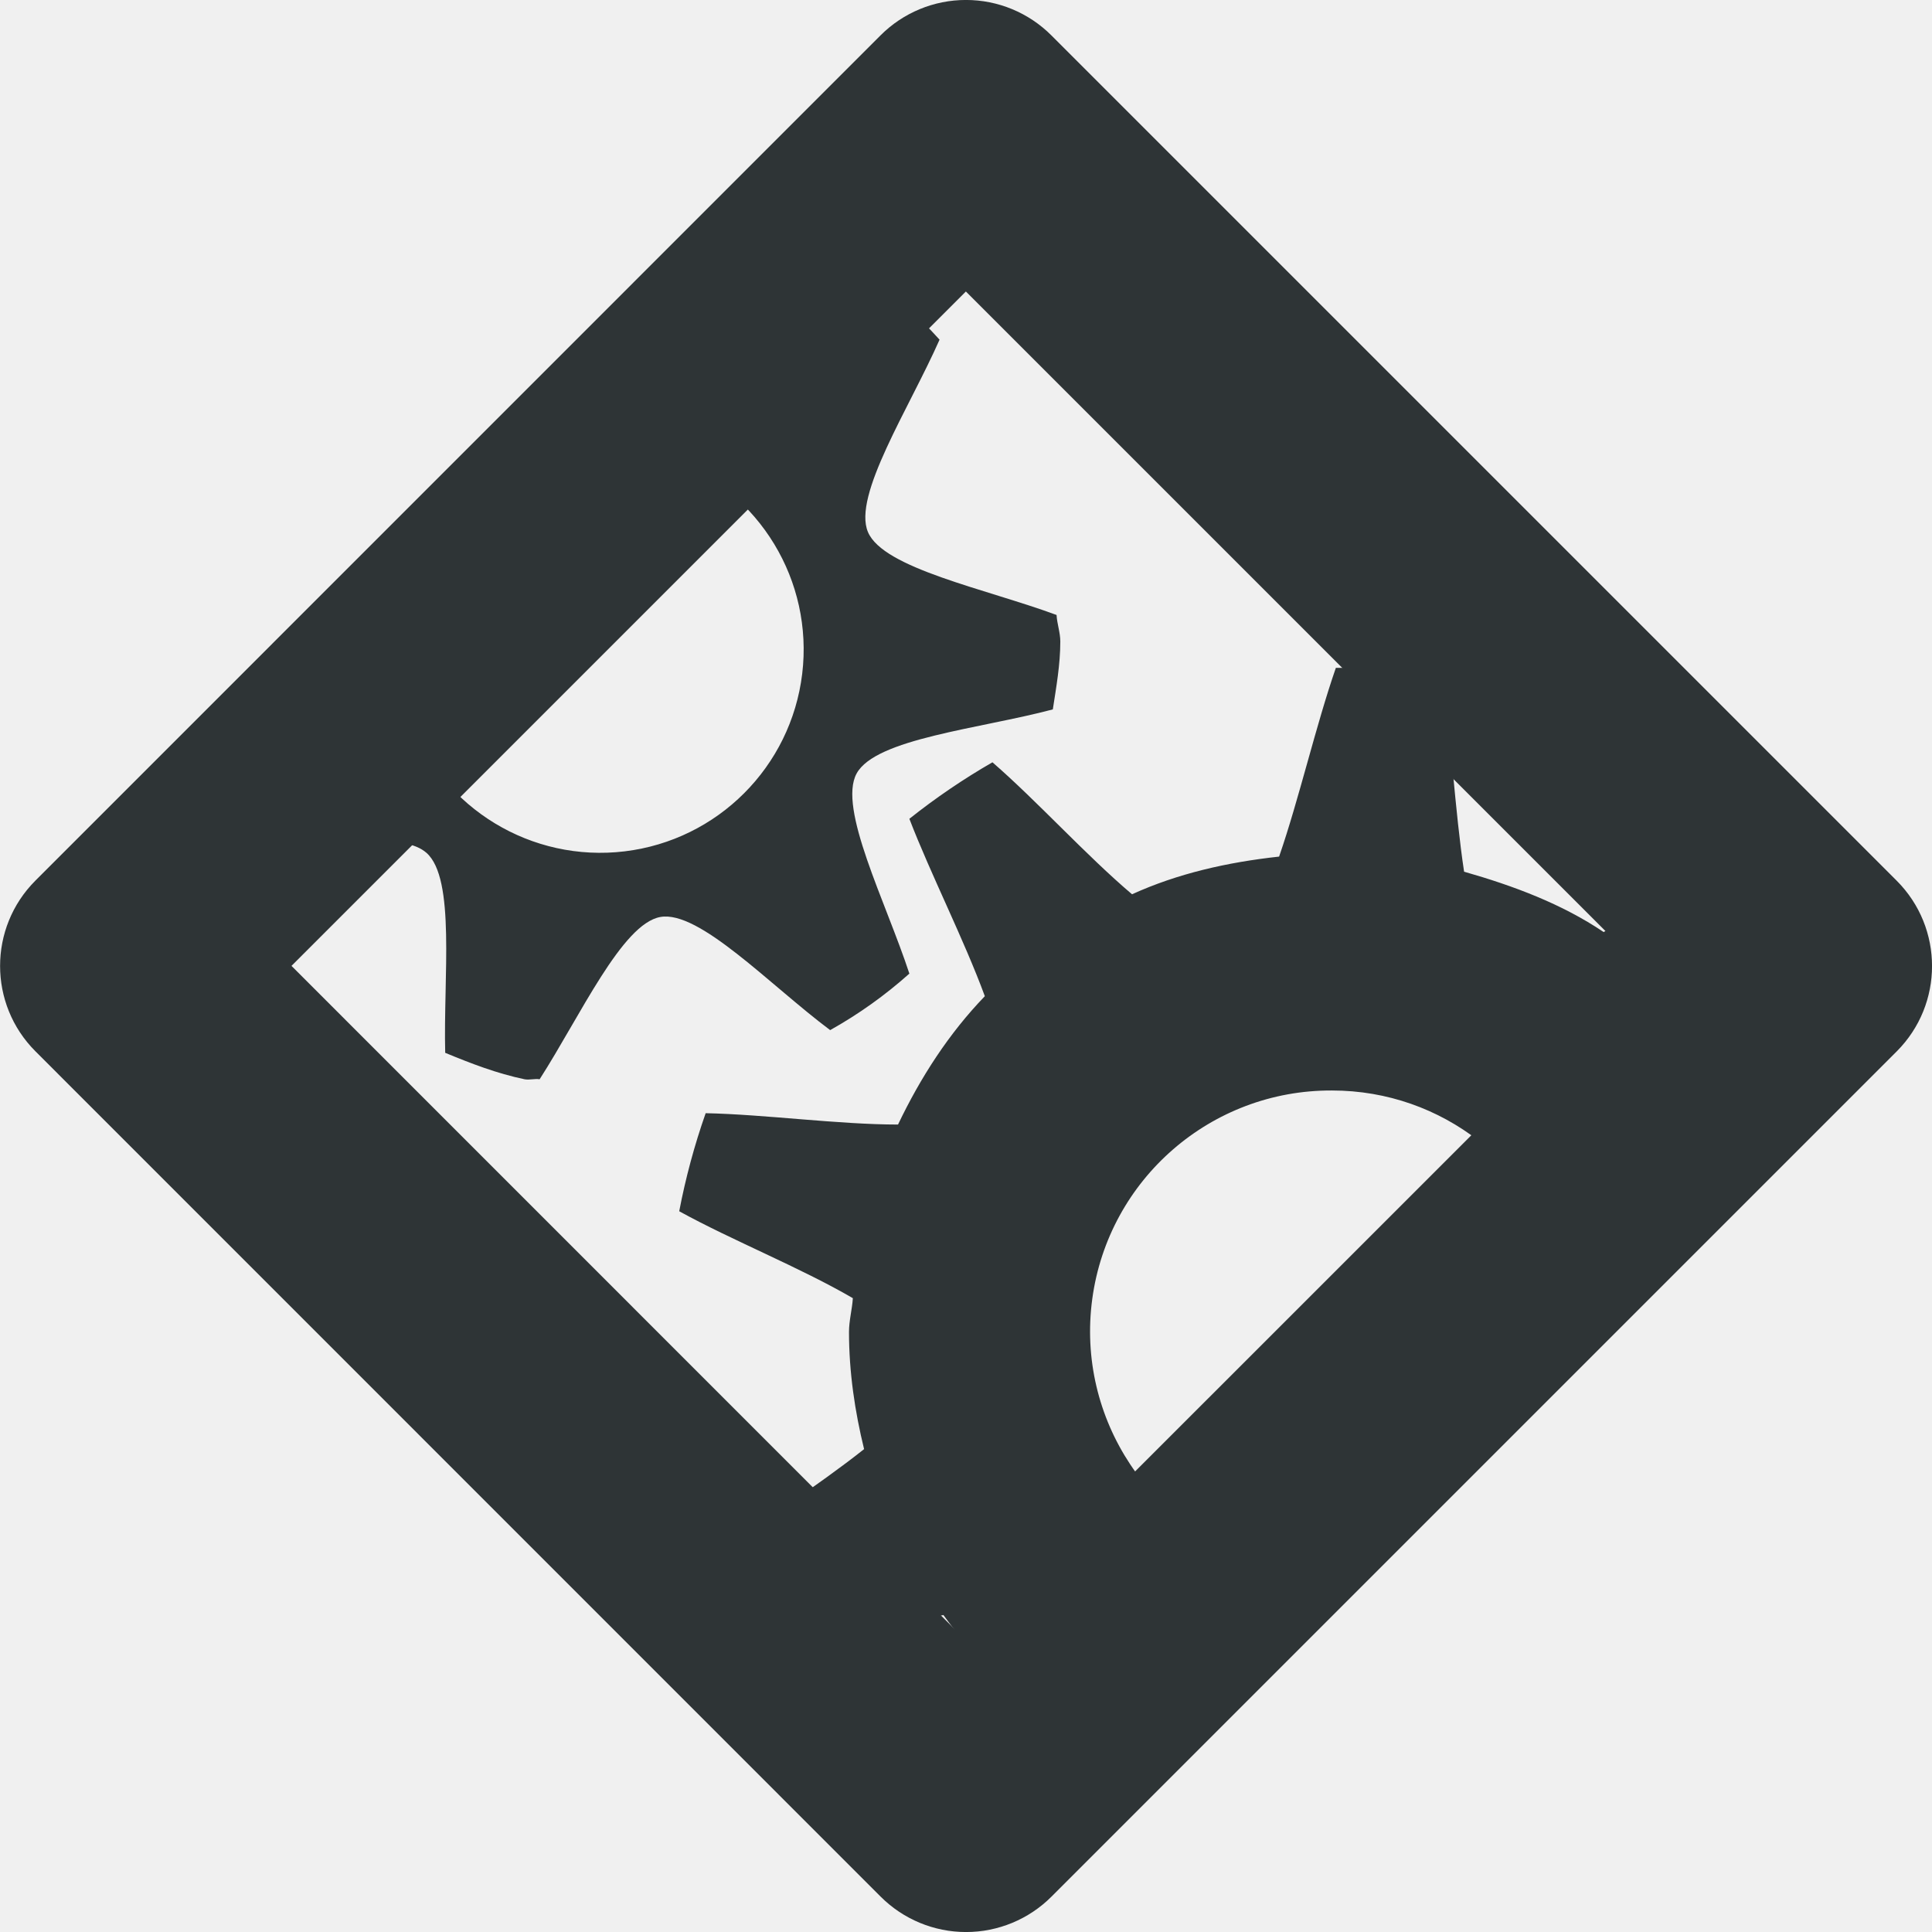
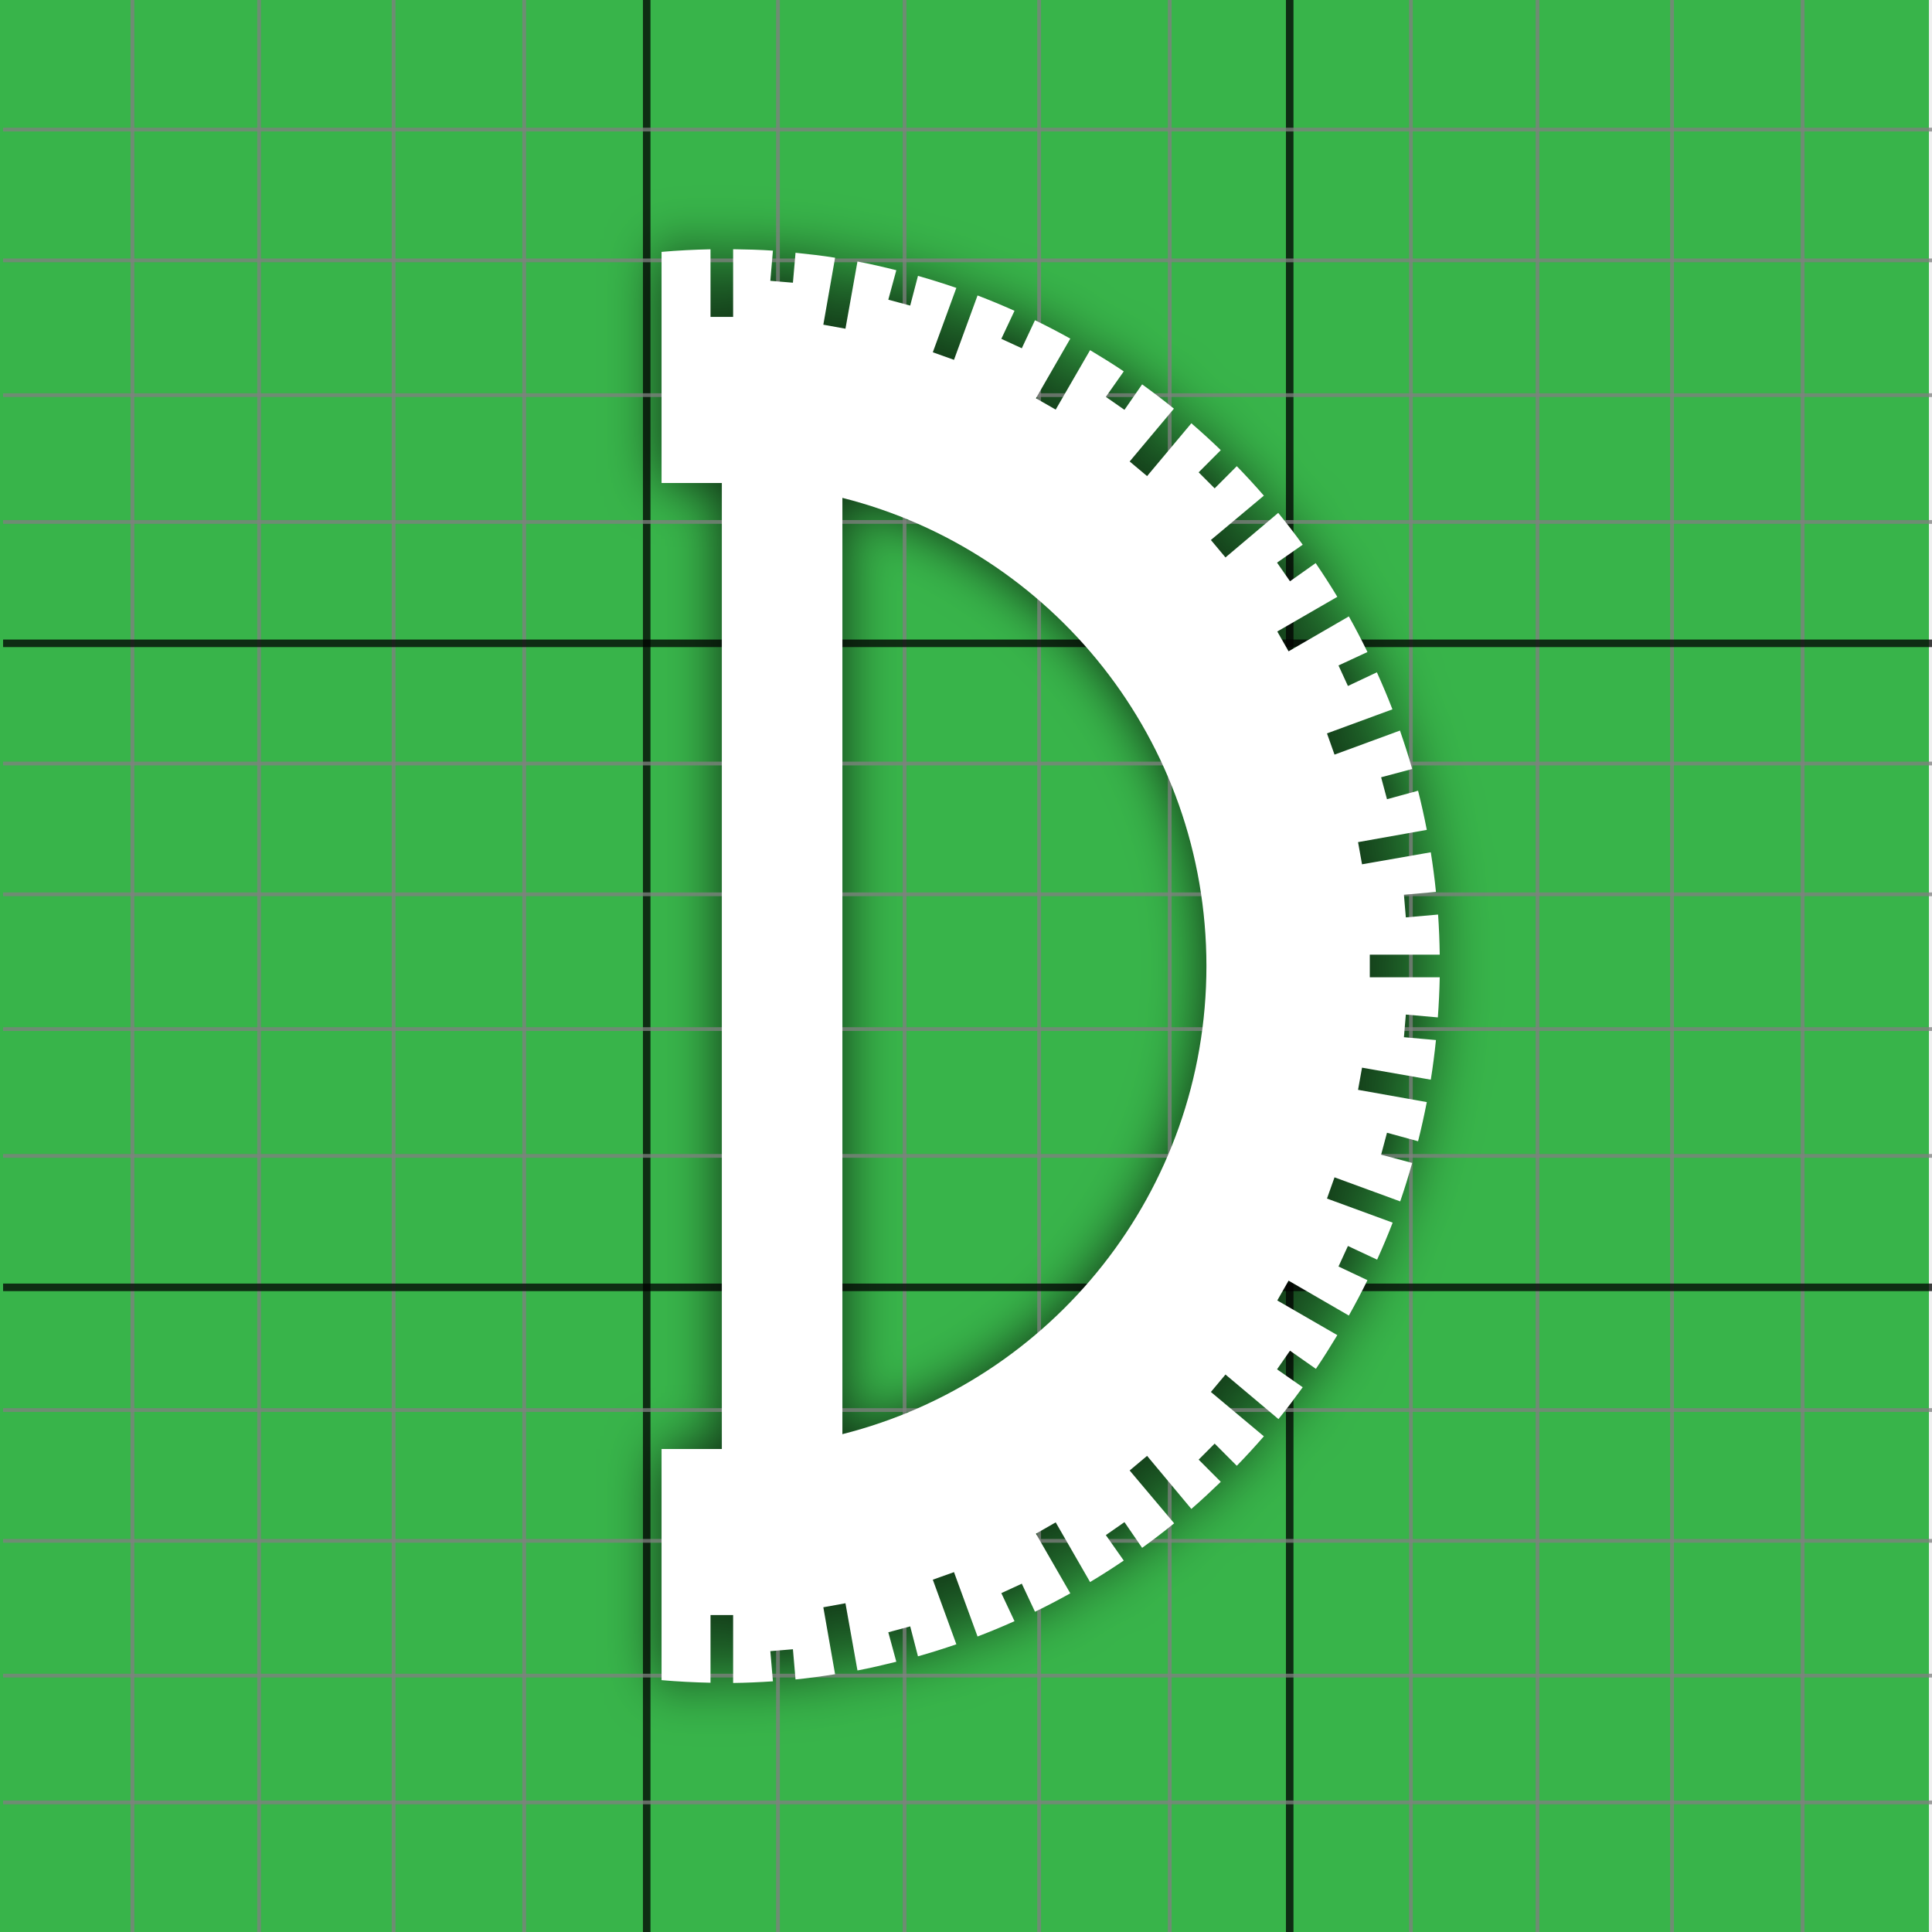
- <svg xmlns="http://www.w3.org/2000/svg" width="16" height="16">
-   <g color="#000" fill="#2e3436">
-     <path d="M7.188 2.281c-.094.056-.192.125-.29.19L5.566 3.803a1.684 1.684 0 11-2.17 2.17L2.332 7.037c.506-.069 1.017-.136 1.2.026.242.214.139 1.031.155 1.656.213.088.427.171.657.219.04.008.085-.007.125 0 .337-.525.683-1.288 1-1.344.322-.057.905.562 1.406.937a3.67 3.67 0 00.656-.468c-.195-.595-.594-1.369-.437-1.657.158-.29 1.019-.37 1.625-.531.028-.183.062-.371.062-.562 0-.075-.027-.146-.031-.22-.587-.217-1.435-.385-1.562-.687-.128-.302.34-1.021.593-1.593a3.722 3.722 0 00-.593-.532zm3.875 3.25c-.165.475-.305 1.086-.47 1.563-.43.047-.84.14-1.218.312-.38-.322-.787-.773-1.156-1.093a5.562 5.562 0 00-.688.468c.177.46.453 1.001.625 1.469-.298.309-.531.67-.719 1.063-.494 0-1.102-.084-1.593-.094a5.68 5.68 0 00-.219.812c.435.24 1.006.468 1.438.72-.006.093-.032.185-.032.28 0 .333.049.66.125.97-.382.304-.898.63-1.28.937.015.044.04.083.058.127l.613.613c.417-.1.868-.223 1.266-.303.248.343.532.626.875.875-.027.135-.068.283-.104.428.174-.063.34-.155.482-.297l1.432-1.432a1.994 1.994 0 01.533-3.918c.919 0 1.684.623 1.918 1.467l1.338-1.338c.06-.06.11-.124.156-.191-.035-.062-.06-.13-.1-.188.096-.152.205-.31.315-.47.017-.348-.1-.7-.37-.971l-.177-.176c-.28.192-.561.387-.83.555-.345-.233-.746-.383-1.156-.5-.077-.507-.107-1.132-.187-1.625a5.44 5.44 0 00-.875-.063zm-9.247.608c-.087.068-.173.138-.254.205l.014.035z" style="marker:none" overflow="visible" />
-     <path d="M8.707.293a1 1 0 00-1.415 0l-6.999 7a1 1 0 000 1.413l7 7.001a1 1 0 001.415 0l7-7a1 1 0 000-1.413zm-.708 2.121l5.587 5.587L8 13.586 2.414 7.999z" style="line-height:normal;font-variant-ligatures:normal;font-variant-position:normal;font-variant-caps:normal;font-variant-numeric:normal;font-variant-alternates:normal;font-feature-settings:normal;text-indent:0;text-align:start;text-decoration-line:none;text-decoration-style:solid;text-decoration-color:#000;text-transform:none;text-orientation:mixed;shape-padding:0;isolation:auto;mix-blend-mode:normal;marker:none" font-weight="400" font-family="sans-serif" overflow="visible" />
+ <svg xmlns="http://www.w3.org/2000/svg" xmlns:xlink="http://www.w3.org/1999/xlink" width="96" height="96" id="svg5894" version="1.1" viewBox="0 0 90 90">
+   <defs id="defs5896">
+     <linearGradient id="linearGradient5254">
+       <stop style="stop-color:#ffffff;stop-opacity:0.588" offset="0" id="stop5256" />
+       <stop style="stop-color:#ffffff;stop-opacity:0;" offset="1" id="stop5258" />
+     </linearGradient>
+     <linearGradient id="linearGradient6905">
+       <stop style="stop-color:#ffffff;stop-opacity:0" offset="0" id="stop6907" />
+       <stop style="stop-color:#ffffff;stop-opacity:1" offset="1" id="stop6909" />
+     </linearGradient>
+     <linearGradient id="linearGradient8344">
+       <stop id="stop8346" offset="0" style="stop-color:#ffffff;stop-opacity:1;" />
+       <stop id="stop8348" offset="1" style="stop-color:#ffffff;stop-opacity:0;" />
+     </linearGradient>
+     <linearGradient id="linearGradient8338">
+       <stop id="stop8340" offset="0" style="stop-color:#333333;stop-opacity:1;" />
+       <stop id="stop8342" offset="1" style="stop-color:#000000;stop-opacity:0;" />
+     </linearGradient>
+     <linearGradient id="linearGradient8208">
+       <stop id="stop8210" offset="0" style="stop-color:#ffffff;stop-opacity:1;" />
+       <stop id="stop8212" offset="1" style="stop-color:#ffffff;stop-opacity:0;" />
+     </linearGradient>
+     <linearGradient id="linearGradient8202">
+       <stop id="stop8204" offset="0" style="stop-color:#333333;stop-opacity:1;" />
+       <stop id="stop8206" offset="1" style="stop-color:#000000;stop-opacity:0;" />
+     </linearGradient>
+     <linearGradient id="linearGradient8067">
+       <stop style="stop-color:#ffffff;stop-opacity:1;" offset="0" id="stop8069" />
+       <stop style="stop-color:#ffffff;stop-opacity:0" offset="1" id="stop8071" />
+     </linearGradient>
+     <linearGradient id="linearGradient8061">
+       <stop id="stop8063" offset="0" style="stop-color:#333333;stop-opacity:1;" />
+       <stop id="stop8065" offset="1" style="stop-color:#ffffff;stop-opacity:0" />
+     </linearGradient>
+     <radialGradient xlink:href="#linearGradient5768" id="radialGradient6459" gradientUnits="userSpaceOnUse" gradientTransform="matrix(-0.9895876,-0.9347106,0.9912533,-1.049563,332.5132,1725.473)" cx="370" cy="522.212" fx="370" fy="522.212" r="171.5" />
+     <linearGradient id="linearGradient5768">
+       <stop style="stop-color:#e6e6e6;stop-opacity:1;" offset="0" id="stop5770" />
+       <stop style="stop-color:#e6e6e6;stop-opacity:0;" offset="1" id="stop5772" />
+     </linearGradient>
+     <radialGradient xlink:href="#linearGradient5768" id="radialGradient6443" gradientUnits="userSpaceOnUse" gradientTransform="matrix(-0.9895876,-0.9347106,0.9912533,-1.049563,332.5132,1725.473)" cx="370" cy="522.212" fx="370" fy="522.212" r="171.5" />
+     <radialGradient xlink:href="#linearGradient5768" id="radialGradient6437" gradientUnits="userSpaceOnUse" gradientTransform="matrix(-0.9895876,-0.9347106,0.9912533,-1.049563,332.5132,1699.337)" cx="370" cy="522.212" fx="370" fy="522.212" r="171.5" />
+     <radialGradient xlink:href="#linearGradient5768" id="radialGradient6457" gradientUnits="userSpaceOnUse" gradientTransform="matrix(-0.9895876,-0.9347106,0.9912533,-1.049563,332.5132,1725.473)" cx="370" cy="522.212" fx="370" fy="522.212" r="171.5" />
+     <radialGradient xlink:href="#linearGradient5768" id="radialGradient6455" gradientUnits="userSpaceOnUse" gradientTransform="matrix(-0.9895876,-0.9347106,0.9912533,-1.049563,527.6768,1315.877)" cx="370" cy="522.212" fx="370" fy="522.212" r="171.5" />
+     <radialGradient xlink:href="#linearGradient5768" id="radialGradient6453" gradientUnits="userSpaceOnUse" gradientTransform="matrix(-0.9895876,-0.9347106,0.9912533,-1.049563,527.6768,1315.877)" cx="370" cy="522.212" fx="370" fy="522.212" r="171.5" />
+     <radialGradient xlink:href="#linearGradient5768-5" id="radialGradient6447-7" gradientUnits="userSpaceOnUse" gradientTransform="matrix(-0.9895876,-0.9347106,0.9912533,-1.049563,527.6768,1315.877)" cx="370" cy="522.212" fx="370" fy="522.212" r="171.5" />
+     <linearGradient id="linearGradient5768-5">
+       <stop style="stop-color:#e6e6e6;stop-opacity:1;" offset="0" id="stop5770-8" />
+       <stop style="stop-color:#e6e6e6;stop-opacity:0;" offset="1" id="stop5772-4" />
+     </linearGradient>
+     <radialGradient xlink:href="#linearGradient5768" id="radialGradient6953" gradientUnits="userSpaceOnUse" gradientTransform="matrix(-0.9895876,-0.9347106,0.9912533,-1.049563,332.5132,1699.337)" cx="370" cy="522.212" fx="370" fy="522.212" r="171.5" />
+     <radialGradient xlink:href="#linearGradient5768" id="radialGradient6959" gradientUnits="userSpaceOnUse" gradientTransform="matrix(-0.9895876,-0.9347106,0.9912533,-1.049563,332.5132,1725.473)" cx="370" cy="522.212" fx="370" fy="522.212" r="171.5" />
+     <radialGradient xlink:href="#linearGradient5768" id="radialGradient6969" gradientUnits="userSpaceOnUse" gradientTransform="matrix(-0.9895876,-0.9347106,0.9912533,-1.049563,527.6768,1315.877)" cx="370" cy="522.212" fx="370" fy="522.212" r="171.5" />
+     <radialGradient xlink:href="#linearGradient5768" id="radialGradient6973" gradientUnits="userSpaceOnUse" gradientTransform="matrix(-0.9895876,-0.9347106,0.9912533,-1.049563,527.6768,1315.877)" cx="370" cy="522.212" fx="370" fy="522.212" r="171.5" />
+     <radialGradient xlink:href="#linearGradient5768" id="radialGradient6975" gradientUnits="userSpaceOnUse" gradientTransform="matrix(-0.9895876,-0.9347106,0.9912533,-1.049563,332.5132,1725.473)" cx="370" cy="522.212" fx="370" fy="522.212" r="171.5" />
+     <radialGradient xlink:href="#linearGradient5768" id="radialGradient6977" gradientUnits="userSpaceOnUse" gradientTransform="matrix(-0.9895876,-0.9347106,0.9912533,-1.049563,332.5132,1725.473)" cx="370" cy="522.212" fx="370" fy="522.212" r="171.5" />
+     <radialGradient xlink:href="#linearGradient5768" id="radialGradient7002" gradientUnits="userSpaceOnUse" gradientTransform="matrix(-0.9895876,-0.9347106,0.9912533,-1.049563,332.5132,1699.337)" cx="370" cy="522.212" fx="370" fy="522.212" r="171.5" />
+     <radialGradient xlink:href="#linearGradient5768" id="radialGradient7008" gradientUnits="userSpaceOnUse" gradientTransform="matrix(-0.9895876,-0.9347106,0.9912533,-1.049563,332.5132,1725.473)" cx="370" cy="522.212" fx="370" fy="522.212" r="171.5" />
+     <radialGradient xlink:href="#linearGradient5768" id="radialGradient7018" gradientUnits="userSpaceOnUse" gradientTransform="matrix(-0.9895876,-0.9347106,0.9912533,-1.049563,527.6768,1315.877)" cx="370" cy="522.212" fx="370" fy="522.212" r="171.5" />
+     <radialGradient xlink:href="#linearGradient5768" id="radialGradient7022" gradientUnits="userSpaceOnUse" gradientTransform="matrix(-0.9895876,-0.9347106,0.9912533,-1.049563,527.6768,1315.877)" cx="370" cy="522.212" fx="370" fy="522.212" r="171.5" />
+     <radialGradient xlink:href="#linearGradient5768" id="radialGradient7024" gradientUnits="userSpaceOnUse" gradientTransform="matrix(-0.9895876,-0.9347106,0.9912533,-1.049563,332.5132,1725.473)" cx="370" cy="522.212" fx="370" fy="522.212" r="171.5" />
+     <radialGradient xlink:href="#linearGradient5768" id="radialGradient7026" gradientUnits="userSpaceOnUse" gradientTransform="matrix(-0.9895876,-0.9347106,0.9912533,-1.049563,332.5132,1725.473)" cx="370" cy="522.212" fx="370" fy="522.212" r="171.5" />
+     <radialGradient xlink:href="#linearGradient5768" id="radialGradient7052" gradientUnits="userSpaceOnUse" gradientTransform="matrix(-0.9895876,-0.9347106,0.9912533,-1.049563,527.6768,1315.877)" cx="370" cy="522.212" fx="370" fy="522.212" r="171.5" />
+     <radialGradient xlink:href="#linearGradient5768" id="radialGradient7056" gradientUnits="userSpaceOnUse" gradientTransform="matrix(-0.9895876,-0.9347106,0.9912533,-1.049563,527.6768,1315.877)" cx="370" cy="522.212" fx="370" fy="522.212" r="171.5" />
+     <radialGradient xlink:href="#linearGradient5768" id="radialGradient7058" gradientUnits="userSpaceOnUse" gradientTransform="matrix(-0.9895876,-0.9347106,0.9912533,-1.049563,332.5132,1725.473)" cx="370" cy="522.212" fx="370" fy="522.212" r="171.5" />
+     <radialGradient xlink:href="#linearGradient5768" id="radialGradient7077" gradientUnits="userSpaceOnUse" gradientTransform="matrix(-0.9895876,-0.9347106,0.9912533,-1.049563,527.6768,1315.877)" cx="370" cy="522.212" fx="370" fy="522.212" r="171.5" />
+     <radialGradient xlink:href="#linearGradient5768" id="radialGradient7081" gradientUnits="userSpaceOnUse" gradientTransform="matrix(-0.9895876,-0.9347106,0.9912533,-1.049563,527.6768,1315.877)" cx="370" cy="522.212" fx="370" fy="522.212" r="171.5" />
+     <clipPath clipPathUnits="userSpaceOnUse" id="clipPath16">
+       <path d="M 0,72 H 72 V 0 H 0 Z" id="path18" />
+     </clipPath>
+     <clipPath clipPathUnits="userSpaceOnUse" id="clipPath16-7">
+       <path d="M 0,72 H 72 V 0 H 0 Z" id="path18-3" />
+     </clipPath>
+     <clipPath clipPathUnits="userSpaceOnUse" id="clipPath52">
+       <path d="M 0,72 H 72 V 0 H 0 Z" id="path54" />
+     </clipPath>
+     <clipPath clipPathUnits="userSpaceOnUse" id="clipPath40">
+       <path d="M 0,72 H 72 V 0 H 0 Z" id="path42" />
+     </clipPath>
+     <linearGradient id="linearGradient3051-8">
+       <stop style="stop-color:#333333;stop-opacity:1;" offset="0" id="stop3053-3" />
+       <stop style="stop-color:#ffffff;stop-opacity:0" offset="1" id="stop3055-0" />
+     </linearGradient>
+     <linearGradient xlink:href="#linearGradient3863-5" id="linearGradient3875-0" gradientUnits="userSpaceOnUse" x1="181.06" y1="281.841" x2="180.714" y2="403.12" gradientTransform="translate(-122.1013,-105.1281)" />
+     <linearGradient id="linearGradient3863-5">
+       <stop id="stop3865-5" offset="0" style="stop-color:#ffffff;stop-opacity:1;" />
+       <stop id="stop3867-2" offset="1" style="stop-color:#ffffff;stop-opacity:0" />
+     </linearGradient>
+     <linearGradient id="linearGradient3051-8-3">
+       <stop style="stop-color:#333333;stop-opacity:1;" offset="0" id="stop3053-3-0" />
+       <stop style="stop-color:#ffffff;stop-opacity:0" offset="1" id="stop3055-0-7" />
+     </linearGradient>
+     <linearGradient y2="1347.132" x2="545.598" y1="1225.853" x1="545.944" gradientTransform="translate(-437.2013,-1049.917)" gradientUnits="userSpaceOnUse" id="linearGradient7950-3" xlink:href="#linearGradient3863-5-4" />
+     <linearGradient id="linearGradient3863-5-4">
+       <stop id="stop3865-5-7" offset="0" style="stop-color:#ffffff;stop-opacity:1;" />
+       <stop id="stop3867-2-7" offset="1" style="stop-color:#ffffff;stop-opacity:0" />
+     </linearGradient>
+     <linearGradient id="linearGradient3925-4">
+       <stop style="stop-color:#333333;stop-opacity:1;" offset="0" id="stop3927-5" />
+       <stop style="stop-color:#000000;stop-opacity:0;" offset="1" id="stop3929-1" />
+     </linearGradient>
+     <linearGradient id="linearGradient3925-1-6">
+       <stop style="stop-color:#ffffff;stop-opacity:1;" offset="0" id="stop3927-3-6" />
+       <stop style="stop-color:#ffffff;stop-opacity:0;" offset="1" id="stop3929-6-4" />
+     </linearGradient>
+     <linearGradient id="linearGradient3925-4-8">
+       <stop style="stop-color:#333333;stop-opacity:1;" offset="0" id="stop3927-5-6" />
+       <stop style="stop-color:#37abc8;stop-opacity:0;" offset="1" id="stop3929-1-8" />
+     </linearGradient>
+     <linearGradient id="linearGradient3925-1-6-7">
+       <stop style="stop-color:#ffffff;stop-opacity:1;" offset="0" id="stop3927-3-6-4" />
+       <stop style="stop-color:#37abc8;stop-opacity:0;" offset="1" id="stop3929-6-4-8" />
+     </linearGradient>
+     <linearGradient id="linearGradient4146-2">
+       <stop style="stop-color:#ffffff;stop-opacity:1;" offset="0" id="stop4148-2" />
+       <stop style="stop-color:#ffffff;stop-opacity:0;" offset="1" id="stop4150-4" />
+     </linearGradient>
+     <linearGradient xlink:href="#linearGradient4146" id="linearGradient4730" gradientUnits="userSpaceOnUse" gradientTransform="translate(-94.75936,-45.56994)" x1="-424.486" y1="818.173" x2="-423.798" y2="992.326" />
+     <linearGradient id="linearGradient4146">
+       <stop style="stop-color:#333333;stop-opacity:1;" offset="0" id="stop4148" />
+       <stop style="stop-color:#000000;stop-opacity:0;" offset="1" id="stop4150" />
+     </linearGradient>
+     <linearGradient id="linearGradient4146-2-9">
+       <stop style="stop-color:#ffffff;stop-opacity:1;" offset="0" id="stop4148-2-1" />
+       <stop style="stop-color:#1ab667;stop-opacity:0;" offset="1" id="stop4150-4-9" />
+     </linearGradient>
+     <linearGradient y2="1898.394" x2="-882.319" y1="1720.032" x1="-881.333" gradientTransform="translate(352.5648,-961.4496)" gradientUnits="userSpaceOnUse" id="linearGradient8255-0" xlink:href="#linearGradient4146-0" />
+     <linearGradient id="linearGradient4146-0">
+       <stop style="stop-color:#333333;stop-opacity:1;" offset="0" id="stop4148-9" />
+       <stop style="stop-color:#1ab667;stop-opacity:0;" offset="1" id="stop4150-7" />
+     </linearGradient>
+     <clipPath clipPathUnits="userSpaceOnUse" id="clipPath4288-6">
+       <rect style="fill:#1ab6ef;fill-opacity:1;fill-rule:nonzero;stroke:none" id="rect4290-0" width="256" height="256" x="33.792" y="627.57" />
+     </clipPath>
+     <linearGradient id="linearGradient4364">
+       <stop id="stop4366" offset="0" style="stop-color:#ffffff;stop-opacity:1;" />
+       <stop id="stop4368" offset="1" style="stop-color:#ffffff;stop-opacity:0;" />
+     </linearGradient>
+     <linearGradient xlink:href="#linearGradient4358" id="linearGradient4543" gradientUnits="userSpaceOnUse" gradientTransform="matrix(0,1,1,0,-1472.849,841.0783)" x1="-221.105" y1="990.277" x2="-45.412" y2="1012.529" />
+     <linearGradient id="linearGradient4358">
+       <stop id="stop4360" offset="0" style="stop-color:#333333;stop-opacity:1;" />
+       <stop id="stop4362" offset="1" style="stop-color:#000000;stop-opacity:0;" />
+     </linearGradient>
+     <clipPath clipPathUnits="userSpaceOnUse" id="clipPath4288-6-8">
+       <rect style="fill:#1ab6ef;fill-opacity:1;fill-rule:nonzero;stroke:none" id="rect4290-0-5" width="256" height="256" x="33.792" y="627.57" />
+     </clipPath>
+     <linearGradient id="linearGradient4364-5">
+       <stop id="stop4366-6" offset="0" style="stop-color:#ffffff;stop-opacity:1;" />
+       <stop id="stop4368-5" offset="1" style="stop-color:#ffffff;stop-opacity:0;" />
+     </linearGradient>
+     <linearGradient y2="1012.529" x2="-45.412" y1="990.277" x1="-221.105" gradientTransform="matrix(0,1,1,0,-2357.133,1315.543)" gradientUnits="userSpaceOnUse" id="linearGradient8382-0" xlink:href="#linearGradient4358-8" />
+     <linearGradient id="linearGradient4358-8">
+       <stop id="stop4360-3" offset="0" style="stop-color:#333333;stop-opacity:1;" />
+       <stop id="stop4362-6" offset="1" style="stop-color:#000000;stop-opacity:0;" />
+     </linearGradient>
+     <filter id="filter4254" style="color-interpolation-filters:sRGB">
+       <feBlend id="feBlend4256" in2="BackgroundImage" mode="multiply" />
+     </filter>
+     <filter id="filter4154" style="color-interpolation-filters:sRGB">
+       <feComposite id="feComposite4156" in2="SourceGraphic" k3="0" k2="1" k1="0" result="composite1" k4="0" operator="arithmetic" />
+       <feColorMatrix id="feColorMatrix4158" type="saturate" values="0" result="colormatrix1" in="composite1" />
+       <feFlood id="feFlood4160" result="flood1" flood-color="rgb(0,0,0)" />
+       <feBlend id="feBlend4162" result="blend1" mode="multiply" in2="colormatrix1" in="flood1" />
+       <feBlend id="feBlend4164" mode="screen" in2="blend1" result="blend2" />
+       <feColorMatrix id="feColorMatrix4166" type="saturate" values="1" result="colormatrix2" in="blend2" />
+       <feComposite id="feComposite4168" operator="in" result="composite2" in2="SourceGraphic" in="colormatrix2" />
+     </filter>
+     <filter id="filter3891" style="color-interpolation-filters:sRGB">
+       <feFlood flood-opacity="1" flood-color="rgb(136,136,136)" result="flood" id="feFlood3893" />
+       <feComposite in="flood" in2="SourceGraphic" operator="out" result="composite1" id="feComposite3895" />
+       <feGaussianBlur in="composite1" stdDeviation="3" result="blur" id="feGaussianBlur3897" />
+       <feOffset dx="0" dy="2" result="offset" id="feOffset3899" />
+       <feComposite in="offset" in2="SourceGraphic" operator="in" result="composite2" id="feComposite3901" />
+     </filter>
+     <clipPath clipPathUnits="userSpaceOnUse" id="clipPath554">
+       <path d="M 0,500 H 500 V 0 H 0 Z" id="path556" />
+     </clipPath>
+     <clipPath clipPathUnits="userSpaceOnUse" id="clipPath554-1">
+       <path d="M 0,500 H 500 V 0 H 0 Z" id="path556-7" />
+     </clipPath>
+     <clipPath clipPathUnits="userSpaceOnUse" id="clipPath554-7">
+       <path d="M 0,500 H 500 V 0 H 0 Z" id="path556-9" />
+     </clipPath>
+     <clipPath clipPathUnits="userSpaceOnUse" id="clipPath554-11">
+       <path d="M 0,500 H 500 V 0 H 0 Z" id="path556-2" />
+     </clipPath>
+     <clipPath clipPathUnits="userSpaceOnUse" id="clipPath554-1-1">
+       <path d="M 0,500 H 500 V 0 H 0 Z" id="path556-7-4" />
+     </clipPath>
+     <clipPath clipPathUnits="userSpaceOnUse" id="clipPath554-1-3">
+       <path d="M 0,500 H 500 V 0 H 0 Z" id="path556-7-1" />
+     </clipPath>
+     <filter id="filter4170" style="color-interpolation-filters:sRGB">
+       <feBlend id="feBlend4172" in2="BackgroundImage" mode="multiply" />
+     </filter>
+     <filter id="filter4154-7" style="color-interpolation-filters:sRGB">
+       <feComposite id="feComposite4156-3" in2="SourceGraphic" k3="0" k2="1" k1="0" result="composite1" k4="0" operator="arithmetic" />
+       <feColorMatrix id="feColorMatrix4158-2" type="saturate" values="0" result="colormatrix1" in="composite1" />
+       <feFlood id="feFlood4160-7" result="flood1" flood-color="rgb(50,63,131)" />
+       <feBlend id="feBlend4162-6" result="blend1" mode="multiply" in2="colormatrix1" in="flood1" />
+       <feBlend id="feBlend4164-7" mode="screen" in2="blend1" result="blend2" />
+       <feColorMatrix id="feColorMatrix4166-5" type="saturate" values="1" result="colormatrix2" in="blend2" />
+       <feComposite id="feComposite4168-8" operator="in" result="composite2" in2="SourceGraphic" in="colormatrix2" />
+     </filter>
+     <clipPath clipPathUnits="userSpaceOnUse" id="clipPath554-1-2">
+       <path d="M 0,500 H 500 V 0 H 0 Z" id="path556-7-6" />
+     </clipPath>
+     <clipPath clipPathUnits="userSpaceOnUse" id="clipPath554-1-2-0">
+       <path d="M 0,500 H 500 V 0 H 0 Z" id="path556-7-6-8" />
+     </clipPath>
+     <clipPath clipPathUnits="userSpaceOnUse" id="clipPath554-1-2-0-6">
+       <path d="M 0,500 H 500 V 0 H 0 Z" id="path556-7-6-8-7" />
+     </clipPath>
+     <clipPath clipPathUnits="userSpaceOnUse" id="clipPath554-1-2-0-6-7">
+       <path d="M 0,500 H 500 V 0 H 0 Z" id="path556-7-6-8-7-2" />
+     </clipPath>
+     <clipPath clipPathUnits="userSpaceOnUse" id="clipPath554-1-2-0-7">
+       <path d="M 0,500 H 500 V 0 H 0 Z" id="path556-7-6-8-8" />
+     </clipPath>
+     <clipPath clipPathUnits="userSpaceOnUse" id="clipPath554-1-2-0-9">
+       <path d="M 0,500 H 500 V 0 H 0 Z" id="path556-7-6-8-5" />
+     </clipPath>
+     <clipPath clipPathUnits="userSpaceOnUse" id="clipPath554-1-2-0-3">
+       <path d="M 0,500 H 500 V 0 H 0 Z" id="path556-7-6-8-1" />
+     </clipPath>
+     <filter id="filter3891-3" style="color-interpolation-filters:sRGB">
+       <feFlood flood-opacity="1" flood-color="rgb(136,136,136)" result="flood" id="feFlood3893-6" />
+       <feComposite in="flood" in2="SourceGraphic" operator="out" result="composite1" id="feComposite3895-0" />
+       <feGaussianBlur in="composite1" stdDeviation="3" result="blur" id="feGaussianBlur3897-2" />
+       <feOffset dx="0" dy="2" result="offset" id="feOffset3899-5" />
+       <feComposite in="offset" in2="SourceGraphic" operator="in" result="composite2" id="feComposite3901-0" />
+     </filter>
+     <clipPath clipPathUnits="userSpaceOnUse" id="clipPath554-1-2-0-1">
+       <path d="M 0,500 H 500 V 0 H 0 Z" id="path556-7-6-8-74" />
+     </clipPath>
+     <linearGradient xlink:href="#linearGradient3925-4-2" id="linearGradient4122-0" gradientUnits="userSpaceOnUse" gradientTransform="translate(-709,-1054.157)" x1="878.628" y1="1212.506" x2="751.384" y2="1216.148" />
+     <linearGradient id="linearGradient3925-4-2">
+       <stop style="stop-color:#333333;stop-opacity:1;" offset="0" id="stop3927-5-4" />
+       <stop style="stop-color:#000000;stop-opacity:0;" offset="1" id="stop3929-1-86" />
+     </linearGradient>
+     <linearGradient xlink:href="#linearGradient3925-1-6-0" id="linearGradient4124-5" gradientUnits="userSpaceOnUse" gradientTransform="matrix(-1,0,0,1,709,-1054.157)" x1="880.597" y1="1245.395" x2="999.344" y2="1243.179" />
+     <linearGradient id="linearGradient3925-1-6-0">
+       <stop style="stop-color:#ffffff;stop-opacity:1;" offset="0" id="stop3927-3-6-9" />
+       <stop style="stop-color:#ffffff;stop-opacity:0;" offset="1" id="stop3929-6-4-0" />
+     </linearGradient>
+     <filter id="filter7491">
+       <feGaussianBlur stdDeviation="3.666" id="feGaussianBlur7493" />
+     </filter>
+   </defs>
+   <g id="layer1" transform="translate(-45.87124,536.6776)">
+     <g id="g8533-0" style="opacity:0.5" transform="matrix(0.3510003,0,0,0.3515624,-329.6092,-700.2062)">
+       <g id="g8527-6">
+         <g transform="translate(1028.567,304.768)" style="opacity:0.05" id="g3967-1">
+           <g transform="translate(0,113.094)" id="g4118-3">
+             <rect style="fill:url(#linearGradient4122-0);fill-opacity:1;fill-rule:nonzero;stroke:none" id="rect2985-5-6-8" width="128" height="256" x="41.177" y="47.286" />
+             <rect transform="scale(-1,1)" style="fill:url(#linearGradient4124-5);fill-opacity:1;fill-rule:nonzero;stroke:none" id="rect2985-5-6-5-9" width="128" height="256" x="-297.177" y="47.286" />
+           </g>
+         </g>
+       </g>
+     </g>
+     <rect style="opacity:1;fill:#38b44a;fill-opacity:1;stroke:none;stroke-width:0.351" id="rect6602" width="89.856" height="90" x="45.871" y="-536.678" />
+     <g id="g4614-89" transform="translate(700.4395,-423.863)" />
+     <path id="path7429" d="m -136.005,-511.16 c -2.185,0.045 -4.35,0.157 -6.5,0.344 v 30.625 h 8 v 128 h -8 v 30.625 c 2.149,0.187 4.315,0.299 6.5,0.344 v -8.969 h 3 v 9 c 1.772,-0.022 3.534,-0.101 5.281,-0.219 l -0.344,-4 3,-0.25 0.344,4 c 1.765,-0.175 3.515,-0.417 5.25,-0.688 l -1.562,-8.875 2.938,-0.531 1.594,8.906 c 1.738,-0.328 3.453,-0.735 5.156,-1.156 l -1.062,-3.906 2.906,-0.781 1.031,3.969 c 1.717,-0.482 3.417,-1.019 5.094,-1.594 l -3.125,-8.562 2.812,-1 3.125,8.531 c 1.659,-0.628 3.293,-1.314 4.906,-2.031 l -1.75,-3.719 2.719,-1.25 1.75,3.719 c 1.592,-0.769 3.147,-1.584 4.688,-2.438 l -4.562,-7.906 2.625,-1.5 4.562,7.906 c 1.522,-0.907 3.003,-1.856 4.469,-2.844 l -2.375,-3.375 2.469,-1.719 2.344,3.406 c 1.453,-1.047 2.86,-2.125 4.25,-3.25 l -5.906,-7 2.312,-1.938 5.875,7.031 c 1.34,-1.156 2.633,-2.366 3.906,-3.594 l -2.938,-2.938 2.125,-2.125 2.938,2.938 c 1.233,-1.265 2.432,-2.574 3.594,-3.906 l -7.031,-5.875 1.938,-2.312 7.031,5.906 c 1.12,-1.369 2.175,-2.788 3.219,-4.219 l -3.406,-2.375 1.719,-2.469 3.438,2.406 c 0.995,-1.458 1.929,-2.954 2.844,-4.469 l -7.969,-4.594 1.5,-2.625 8,4.625 c 0.865,-1.541 1.688,-3.095 2.469,-4.688 l -3.844,-1.812 1.25,-2.719 3.875,1.812 c 0.729,-1.615 1.423,-3.245 2.062,-4.906 l -8.719,-3.188 1,-2.812 8.719,3.188 c 0.584,-1.674 1.101,-3.378 1.594,-5.094 l -4.125,-1.094 0.781,-2.906 4.125,1.125 c 0.434,-1.714 0.816,-3.439 1.156,-5.188 l -9.125,-1.625 0.531,-2.938 9.125,1.594 c 0.282,-1.737 0.501,-3.483 0.688,-5.25 l -4.25,-0.375 0.25,-3 4.25,0.375 c 0.129,-1.759 0.213,-3.528 0.25,-5.312 h -9.281 v -3 h 9.281 c -0.028,-1.786 -0.094,-3.552 -0.219,-5.312 l -4.281,0.375 -0.25,-3 4.25,-0.375 c -0.181,-1.763 -0.412,-3.517 -0.688,-5.25 l -9.125,1.594 -0.531,-2.938 9.125,-1.625 c -0.335,-1.744 -0.727,-3.479 -1.156,-5.188 l -4.125,1.125 -0.781,-2.906 4.125,-1.094 c -0.491,-1.722 -1.041,-3.413 -1.625,-5.094 l -8.688,3.188 -1,-2.812 8.688,-3.188 c -0.636,-1.662 -1.337,-3.291 -2.062,-4.906 l -3.844,1.812 -1.25,-2.719 3.844,-1.781 c -0.779,-1.598 -1.605,-3.173 -2.469,-4.719 l -8,4.625 -1.5,-2.625 7.969,-4.594 c -0.914,-1.52 -1.88,-3.006 -2.875,-4.469 l -3.406,2.406 -1.719,-2.469 3.406,-2.375 c -1.047,-1.442 -2.126,-2.84 -3.25,-4.219 l -7,5.906 -1.938,-2.312 7.031,-5.875 c -1.164,-1.341 -2.358,-2.633 -3.594,-3.906 l -2.938,2.938 -2.125,-2.125 2.938,-2.938 c -1.263,-1.222 -2.577,-2.411 -3.906,-3.562 l -5.875,7 -2.312,-1.938 5.875,-7 c -1.375,-1.116 -2.782,-2.18 -4.219,-3.219 l -2.344,3.375 -2.469,-1.719 2.375,-3.375 c -1.457,-0.986 -2.956,-1.907 -4.469,-2.812 l -4.562,7.875 -2.625,-1.5 4.562,-7.906 c -1.538,-0.855 -3.098,-1.667 -4.688,-2.438 l -1.75,3.719 -2.719,-1.25 1.75,-3.719 c -1.612,-0.719 -3.249,-1.4 -4.906,-2.031 l -3.125,8.531 -2.812,-1 3.125,-8.531 c -1.674,-0.577 -3.379,-1.108 -5.094,-1.594 l -1.031,3.938 -2.906,-0.781 1.062,-3.906 c -1.706,-0.425 -3.416,-0.824 -5.156,-1.156 l -1.594,8.906 -2.938,-0.531 1.562,-8.875 c -1.731,-0.274 -3.49,-0.478 -5.25,-0.656 l -0.344,3.969 -3,-0.25 0.344,-4 c -1.747,-0.12 -3.508,-0.166 -5.281,-0.188 v 8.969 h -3 z m 17.5,32.938 c 27.762,6.993 48.312,32.107 48.312,62.031 0,29.925 -20.55,55.038 -48.312,62.031 z" style="opacity:0.75;fill:#000000;fill-opacity:1;stroke:none;filter:url(#filter7491)" transform="matrix(0.3510003,0,0,0.3515624,126.7075,-345.3603)" />
+     <g id="g5246" transform="matrix(0.3510003,0,0,0.3515624,29.77042,-289.6426)">
+       <rect y="-702.678" x="131.201" height="256" width="1" id="rect5193" style="opacity:0.75;fill:#000000;fill-opacity:1;stroke:none" />
+       <rect style="opacity:0.75;fill:#000000;fill-opacity:1;stroke:none" id="rect5195" width="1" height="256" x="216.538" y="-702.678" />
+       <g id="g5213">
+         <rect y="-702.678" x="63.201" height="256" width="0.5" id="rect5205" style="opacity:0.75;fill:#808080;fill-opacity:1;stroke:none" />
+         <rect style="opacity:0.75;fill:#808080;fill-opacity:1;stroke:none" id="rect5207" width="0.5" height="256" x="80.004" y="-702.678" />
+         <rect y="-702.678" x="97.861" height="256" width="0.5" id="rect5209" style="opacity:0.75;fill:#808080;fill-opacity:1;stroke:none" />
+         <rect style="opacity:0.75;fill:#808080;fill-opacity:1;stroke:none" id="rect5211" width="0.5" height="256" x="115.191" y="-702.678" />
+       </g>
+       <g transform="translate(85.67)" id="g5219">
+         <rect style="opacity:0.75;fill:#808080;fill-opacity:1;stroke:none" id="rect5221" width="0.5" height="256" x="63.201" y="-702.678" />
+         <rect y="-702.678" x="80.004" height="256" width="0.5" id="rect5223" style="opacity:0.75;fill:#808080;fill-opacity:1;stroke:none" />
+         <rect style="opacity:0.75;fill:#808080;fill-opacity:1;stroke:none" id="rect5225" width="0.5" height="256" x="97.861" y="-702.678" />
+         <rect y="-702.678" x="115.191" height="256" width="0.5" id="rect5227" style="opacity:0.75;fill:#808080;fill-opacity:1;stroke:none" />
+       </g>
+       <g id="g5236" transform="translate(169.67)">
+         <rect y="-702.678" x="63.201" height="256" width="0.5" id="rect5238" style="opacity:0.75;fill:#808080;fill-opacity:1;stroke:none" />
+         <rect style="opacity:0.75;fill:#808080;fill-opacity:1;stroke:none" id="rect5240" width="0.5" height="256" x="80.004" y="-702.678" />
+         <rect y="-702.678" x="97.861" height="256" width="0.5" id="rect5242" style="opacity:0.75;fill:#808080;fill-opacity:1;stroke:none" />
+         <rect style="opacity:0.75;fill:#808080;fill-opacity:1;stroke:none" id="rect5244" width="0.5" height="256" x="115.191" y="-702.678" />
+       </g>
+     </g>
+     <g id="g5265" transform="matrix(0,-0.3515624,0.3510003,0,292.6552,-430.4069)">
+       <rect style="opacity:0.75;fill:#000000;fill-opacity:1;stroke:none" id="rect5267" width="1" height="256" x="131.201" y="-702.678" />
+       <rect y="-702.678" x="216.538" height="256" width="1" id="rect5269" style="opacity:0.75;fill:#000000;fill-opacity:1;stroke:none" />
+       <g id="g5271">
+         <rect style="opacity:0.75;fill:#808080;fill-opacity:1;stroke:none" id="rect5273" width="0.5" height="256" x="63.201" y="-702.678" />
+         <rect y="-702.678" x="80.004" height="256" width="0.5" id="rect5275" style="opacity:0.75;fill:#808080;fill-opacity:1;stroke:none" />
+         <rect style="opacity:0.75;fill:#808080;fill-opacity:1;stroke:none" id="rect5277" width="0.5" height="256" x="97.861" y="-702.678" />
+         <rect y="-702.678" x="115.191" height="256" width="0.5" id="rect5279" style="opacity:0.75;fill:#808080;fill-opacity:1;stroke:none" />
+       </g>
+       <g id="g5281" transform="translate(85.67)">
+         <rect y="-702.678" x="63.201" height="256" width="0.5" id="rect5283" style="opacity:0.75;fill:#808080;fill-opacity:1;stroke:none" />
+         <rect style="opacity:0.75;fill:#808080;fill-opacity:1;stroke:none" id="rect5285" width="0.5" height="256" x="80.004" y="-702.678" />
+         <rect y="-702.678" x="97.861" height="256" width="0.5" id="rect5287" style="opacity:0.75;fill:#808080;fill-opacity:1;stroke:none" />
+         <rect style="opacity:0.75;fill:#808080;fill-opacity:1;stroke:none" id="rect5289" width="0.5" height="256" x="115.191" y="-702.678" />
+       </g>
+       <g transform="translate(169.67)" id="g5291">
+         <rect style="opacity:0.75;fill:#808080;fill-opacity:1;stroke:none" id="rect5293" width="0.5" height="256" x="63.201" y="-702.678" />
+         <rect y="-702.678" x="80.004" height="256" width="0.5" id="rect5295" style="opacity:0.75;fill:#808080;fill-opacity:1;stroke:none" />
+         <rect style="opacity:0.75;fill:#808080;fill-opacity:1;stroke:none" id="rect5297" width="0.5" height="256" x="97.861" y="-702.678" />
+         <rect y="-702.678" x="115.191" height="256" width="0.5" id="rect5299" style="opacity:0.75;fill:#808080;fill-opacity:1;stroke:none" />
+       </g>
+     </g>
+     <path style="fill:#ffffff;fill-opacity:1;stroke:none;stroke-width:0.351" d="m 78.97,-525.065 c -0.767,0.016 -1.527,0.055 -2.281,0.121 v 10.767 h 2.808 v 45 h -2.808 v 10.767 c 0.754,0.066 1.515,0.105 2.281,0.121 v -3.153 h 1.053 v 3.164 c 0.622,-0.008 1.24,-0.036 1.854,-0.077 l -0.121,-1.406 1.053,-0.088 0.121,1.406 c 0.619,-0.061 1.234,-0.147 1.843,-0.242 l -0.548,-3.12 1.031,-0.187 0.559,3.131 c 0.61,-0.115 1.212,-0.258 1.81,-0.406 l -0.373,-1.373 1.02,-0.275 0.362,1.395 c 0.603,-0.169 1.199,-0.358 1.788,-0.56 l -1.097,-3.01 0.987,-0.352 1.097,2.999 c 0.582,-0.221 1.156,-0.462 1.722,-0.714 l -0.614,-1.307 0.954,-0.439 0.614,1.307 c 0.559,-0.27 1.104,-0.557 1.645,-0.857 l -1.601,-2.78 0.921,-0.527 1.601,2.78 c 0.534,-0.319 1.054,-0.652 1.569,-1 l -0.834,-1.187 0.867,-0.604 0.823,1.198 c 0.51,-0.368 1.004,-0.747 1.492,-1.143 l -2.073,-2.461 0.812,-0.681 2.062,2.472 c 0.47,-0.406 0.924,-0.832 1.371,-1.263 l -1.031,-1.033 0.746,-0.747 1.031,1.033 c 0.433,-0.445 0.854,-0.905 1.261,-1.373 l -2.468,-2.065 0.68,-0.813 2.468,2.076 c 0.393,-0.481 0.763,-0.98 1.13,-1.483 l -1.196,-0.835 0.603,-0.868 1.207,0.846 c 0.349,-0.513 0.677,-1.039 0.998,-1.571 l -2.797,-1.615 0.526,-0.923 2.808,1.626 c 0.304,-0.542 0.593,-1.088 0.867,-1.648 l -1.349,-0.637 0.439,-0.956 1.36,0.637 c 0.256,-0.568 0.5,-1.141 0.724,-1.725 l -3.06,-1.121 0.351,-0.989 3.06,1.121 c 0.205,-0.589 0.387,-1.188 0.559,-1.791 l -1.448,-0.385 0.274,-1.022 1.448,0.396 c 0.152,-0.603 0.286,-1.209 0.406,-1.824 l -3.203,-0.571 0.186,-1.033 3.203,0.56 c 0.099,-0.611 0.176,-1.224 0.241,-1.846 l -1.492,-0.132 0.088,-1.055 1.492,0.132 c 0.045,-0.618 0.075,-1.24 0.088,-1.868 h -3.258 v -1.055 h 3.258 c -0.01,-0.628 -0.033,-1.249 -0.077,-1.868 l -1.503,0.132 -0.088,-1.055 1.492,-0.132 c -0.063,-0.62 -0.144,-1.237 -0.241,-1.846 l -3.203,0.56 -0.186,-1.033 3.203,-0.571 c -0.118,-0.613 -0.255,-1.223 -0.406,-1.824 l -1.448,0.396 -0.274,-1.022 1.448,-0.385 c -0.172,-0.605 -0.366,-1.2 -0.57,-1.791 l -3.049,1.121 -0.351,-0.989 3.049,-1.121 c -0.223,-0.584 -0.469,-1.157 -0.724,-1.725 l -1.349,0.637 -0.439,-0.956 1.349,-0.626 c -0.273,-0.562 -0.563,-1.115 -0.867,-1.659 l -2.808,1.626 -0.526,-0.923 2.797,-1.615 c -0.321,-0.534 -0.66,-1.057 -1.009,-1.571 l -1.196,0.846 -0.603,-0.868 1.196,-0.835 c -0.368,-0.507 -0.746,-0.998 -1.141,-1.483 l -2.457,2.076 -0.68,-0.813 2.468,-2.065 c -0.408,-0.471 -0.828,-0.926 -1.261,-1.373 l -1.031,1.033 -0.746,-0.747 1.031,-1.033 c -0.443,-0.43 -0.904,-0.848 -1.371,-1.252 l -2.062,2.461 -0.812,-0.681 2.062,-2.461 c -0.483,-0.392 -0.976,-0.766 -1.481,-1.132 l -0.823,1.187 -0.867,-0.604 0.834,-1.187 c -0.511,-0.347 -1.037,-0.67 -1.569,-0.989 l -1.601,2.769 -0.921,-0.527 1.601,-2.78 c -0.54,-0.3 -1.088,-0.586 -1.645,-0.857 l -0.614,1.307 -0.954,-0.439 0.614,-1.307 c -0.566,-0.253 -1.14,-0.492 -1.722,-0.714 l -1.097,2.999 -0.987,-0.352 1.097,-2.999 c -0.588,-0.203 -1.186,-0.39 -1.788,-0.56 l -0.362,1.384 -1.02,-0.275 0.373,-1.373 c -0.599,-0.15 -1.199,-0.29 -1.81,-0.406 l -0.559,3.131 -1.031,-0.187 0.548,-3.12 c -0.608,-0.097 -1.225,-0.168 -1.843,-0.231 l -0.121,1.395 -1.053,-0.088 0.121,-1.406 c -0.613,-0.042 -1.231,-0.058 -1.854,-0.066 v 3.153 h -1.053 z m 6.143,11.58 c 9.745,2.458 16.958,11.288 16.958,21.808 0,10.52 -7.213,19.349 -16.958,21.808 z" id="path5377" />
  </g>
</svg>
